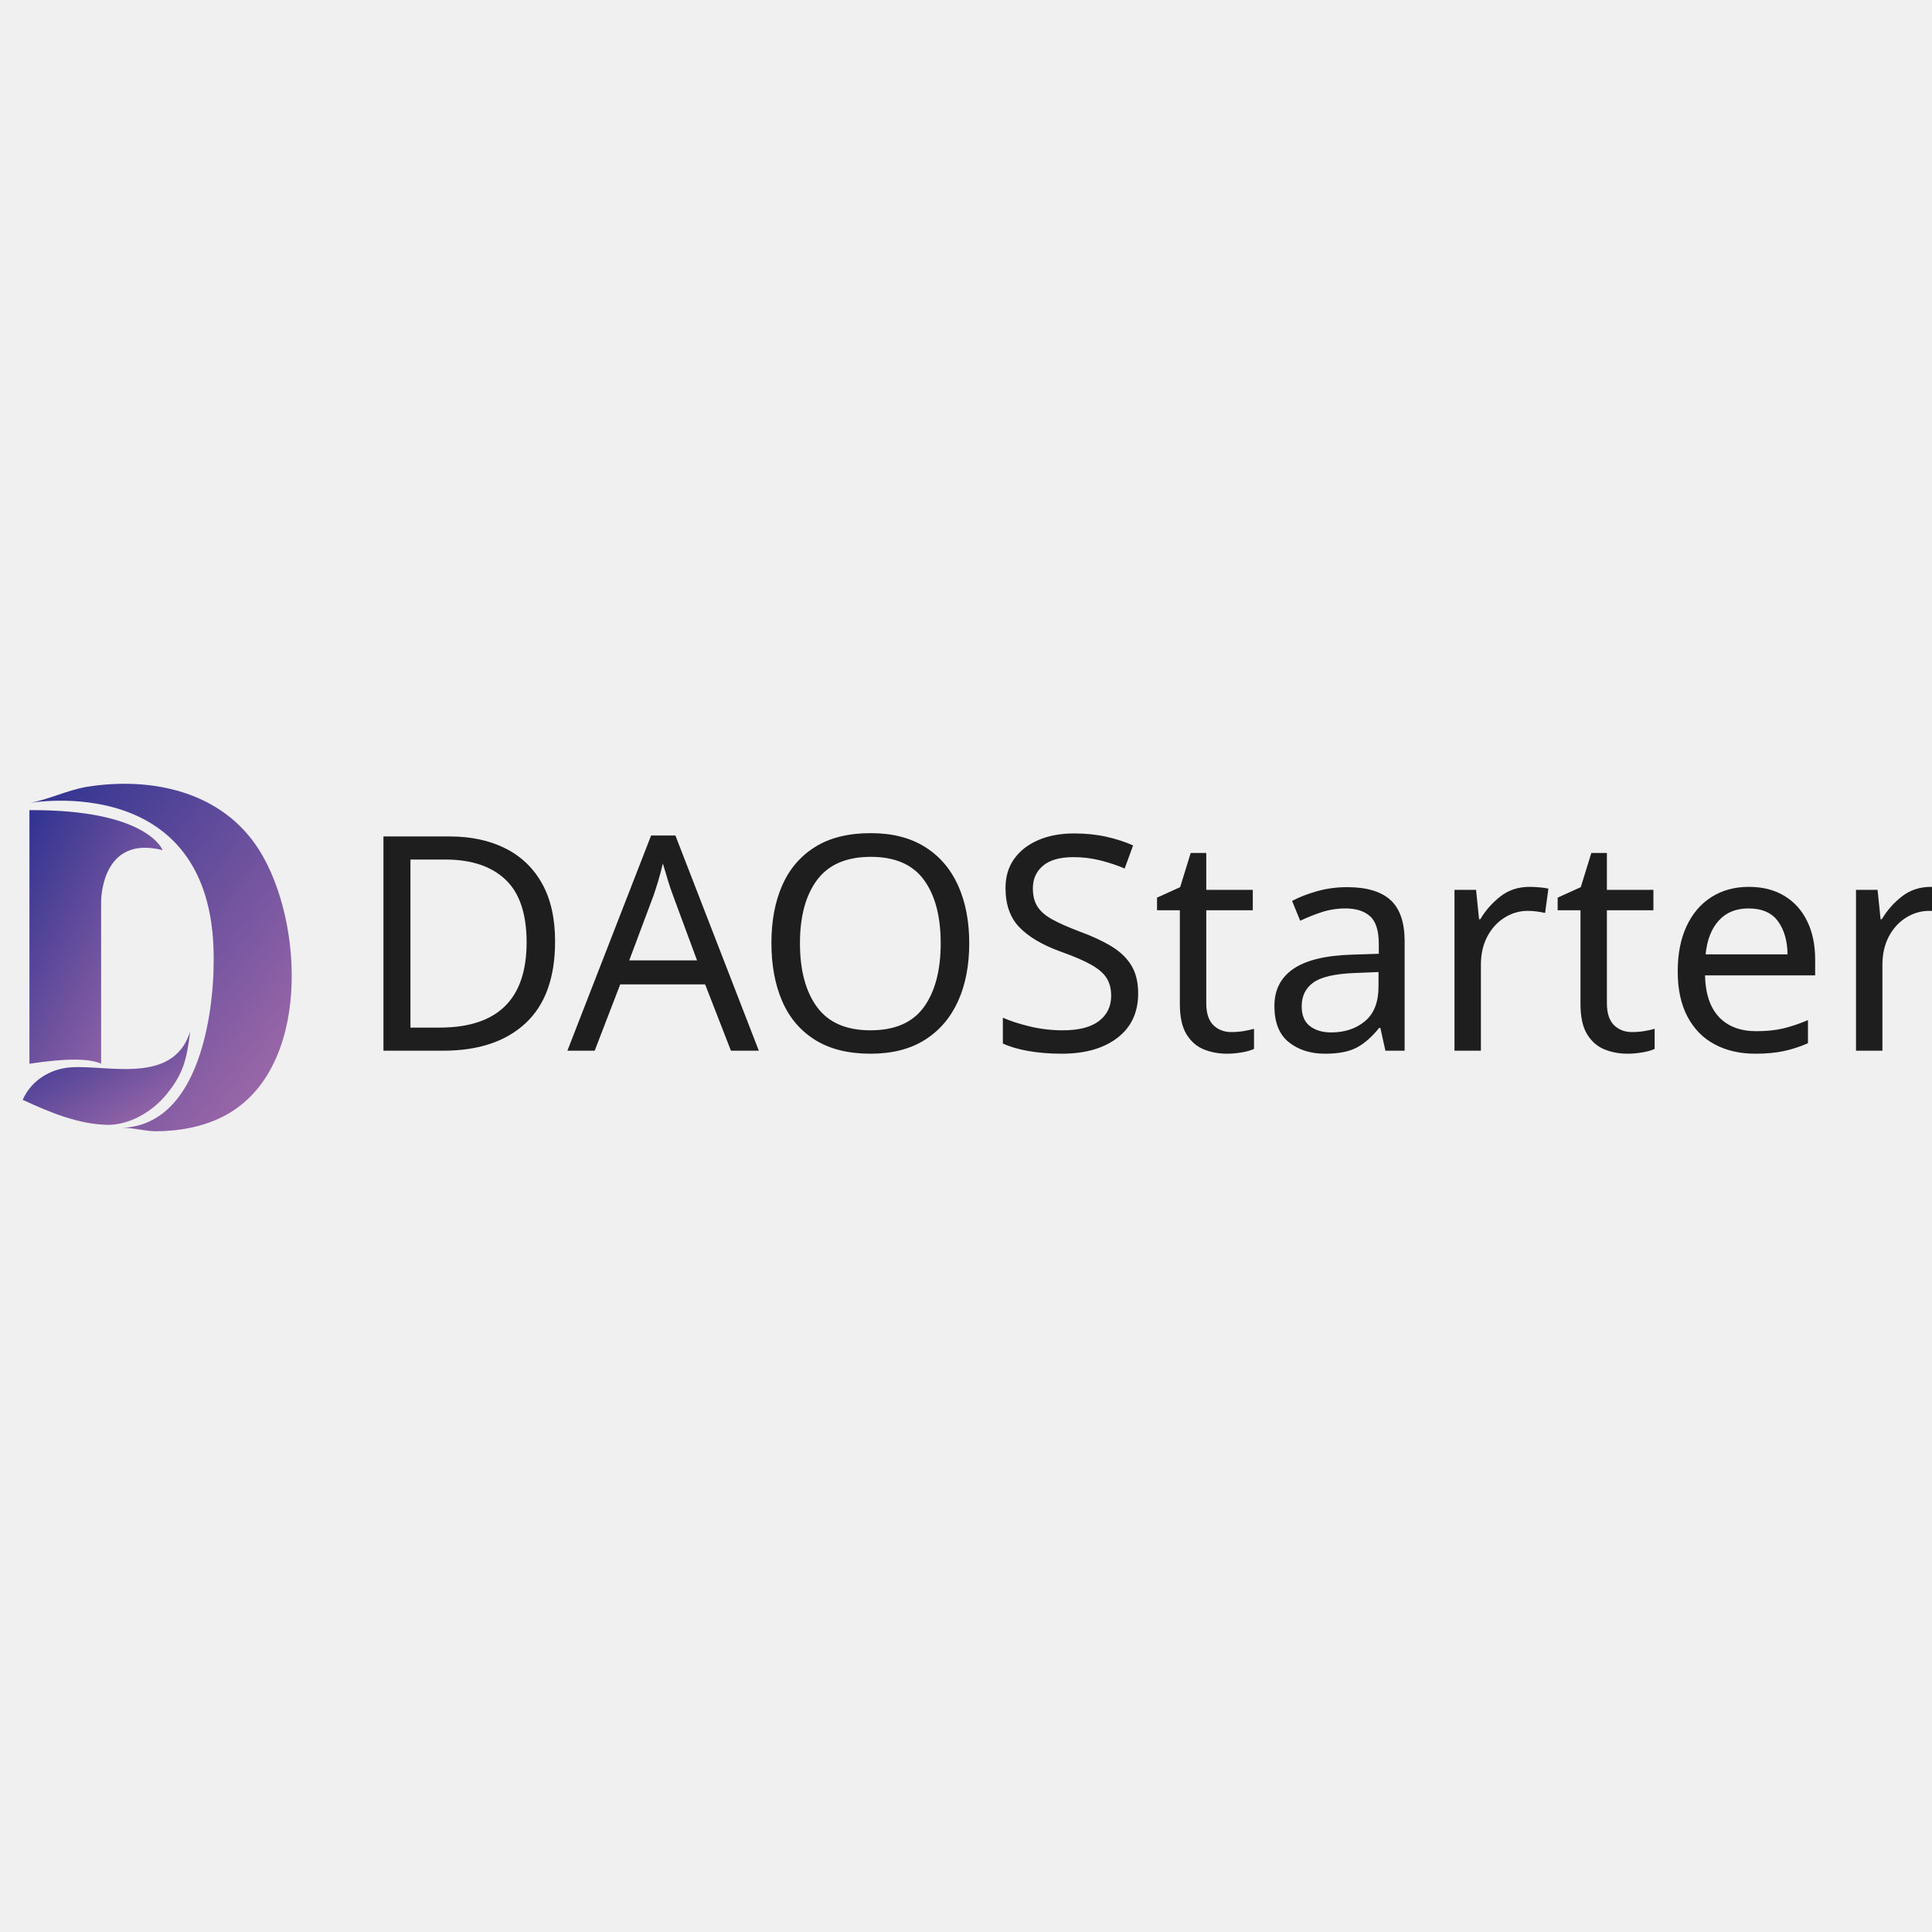
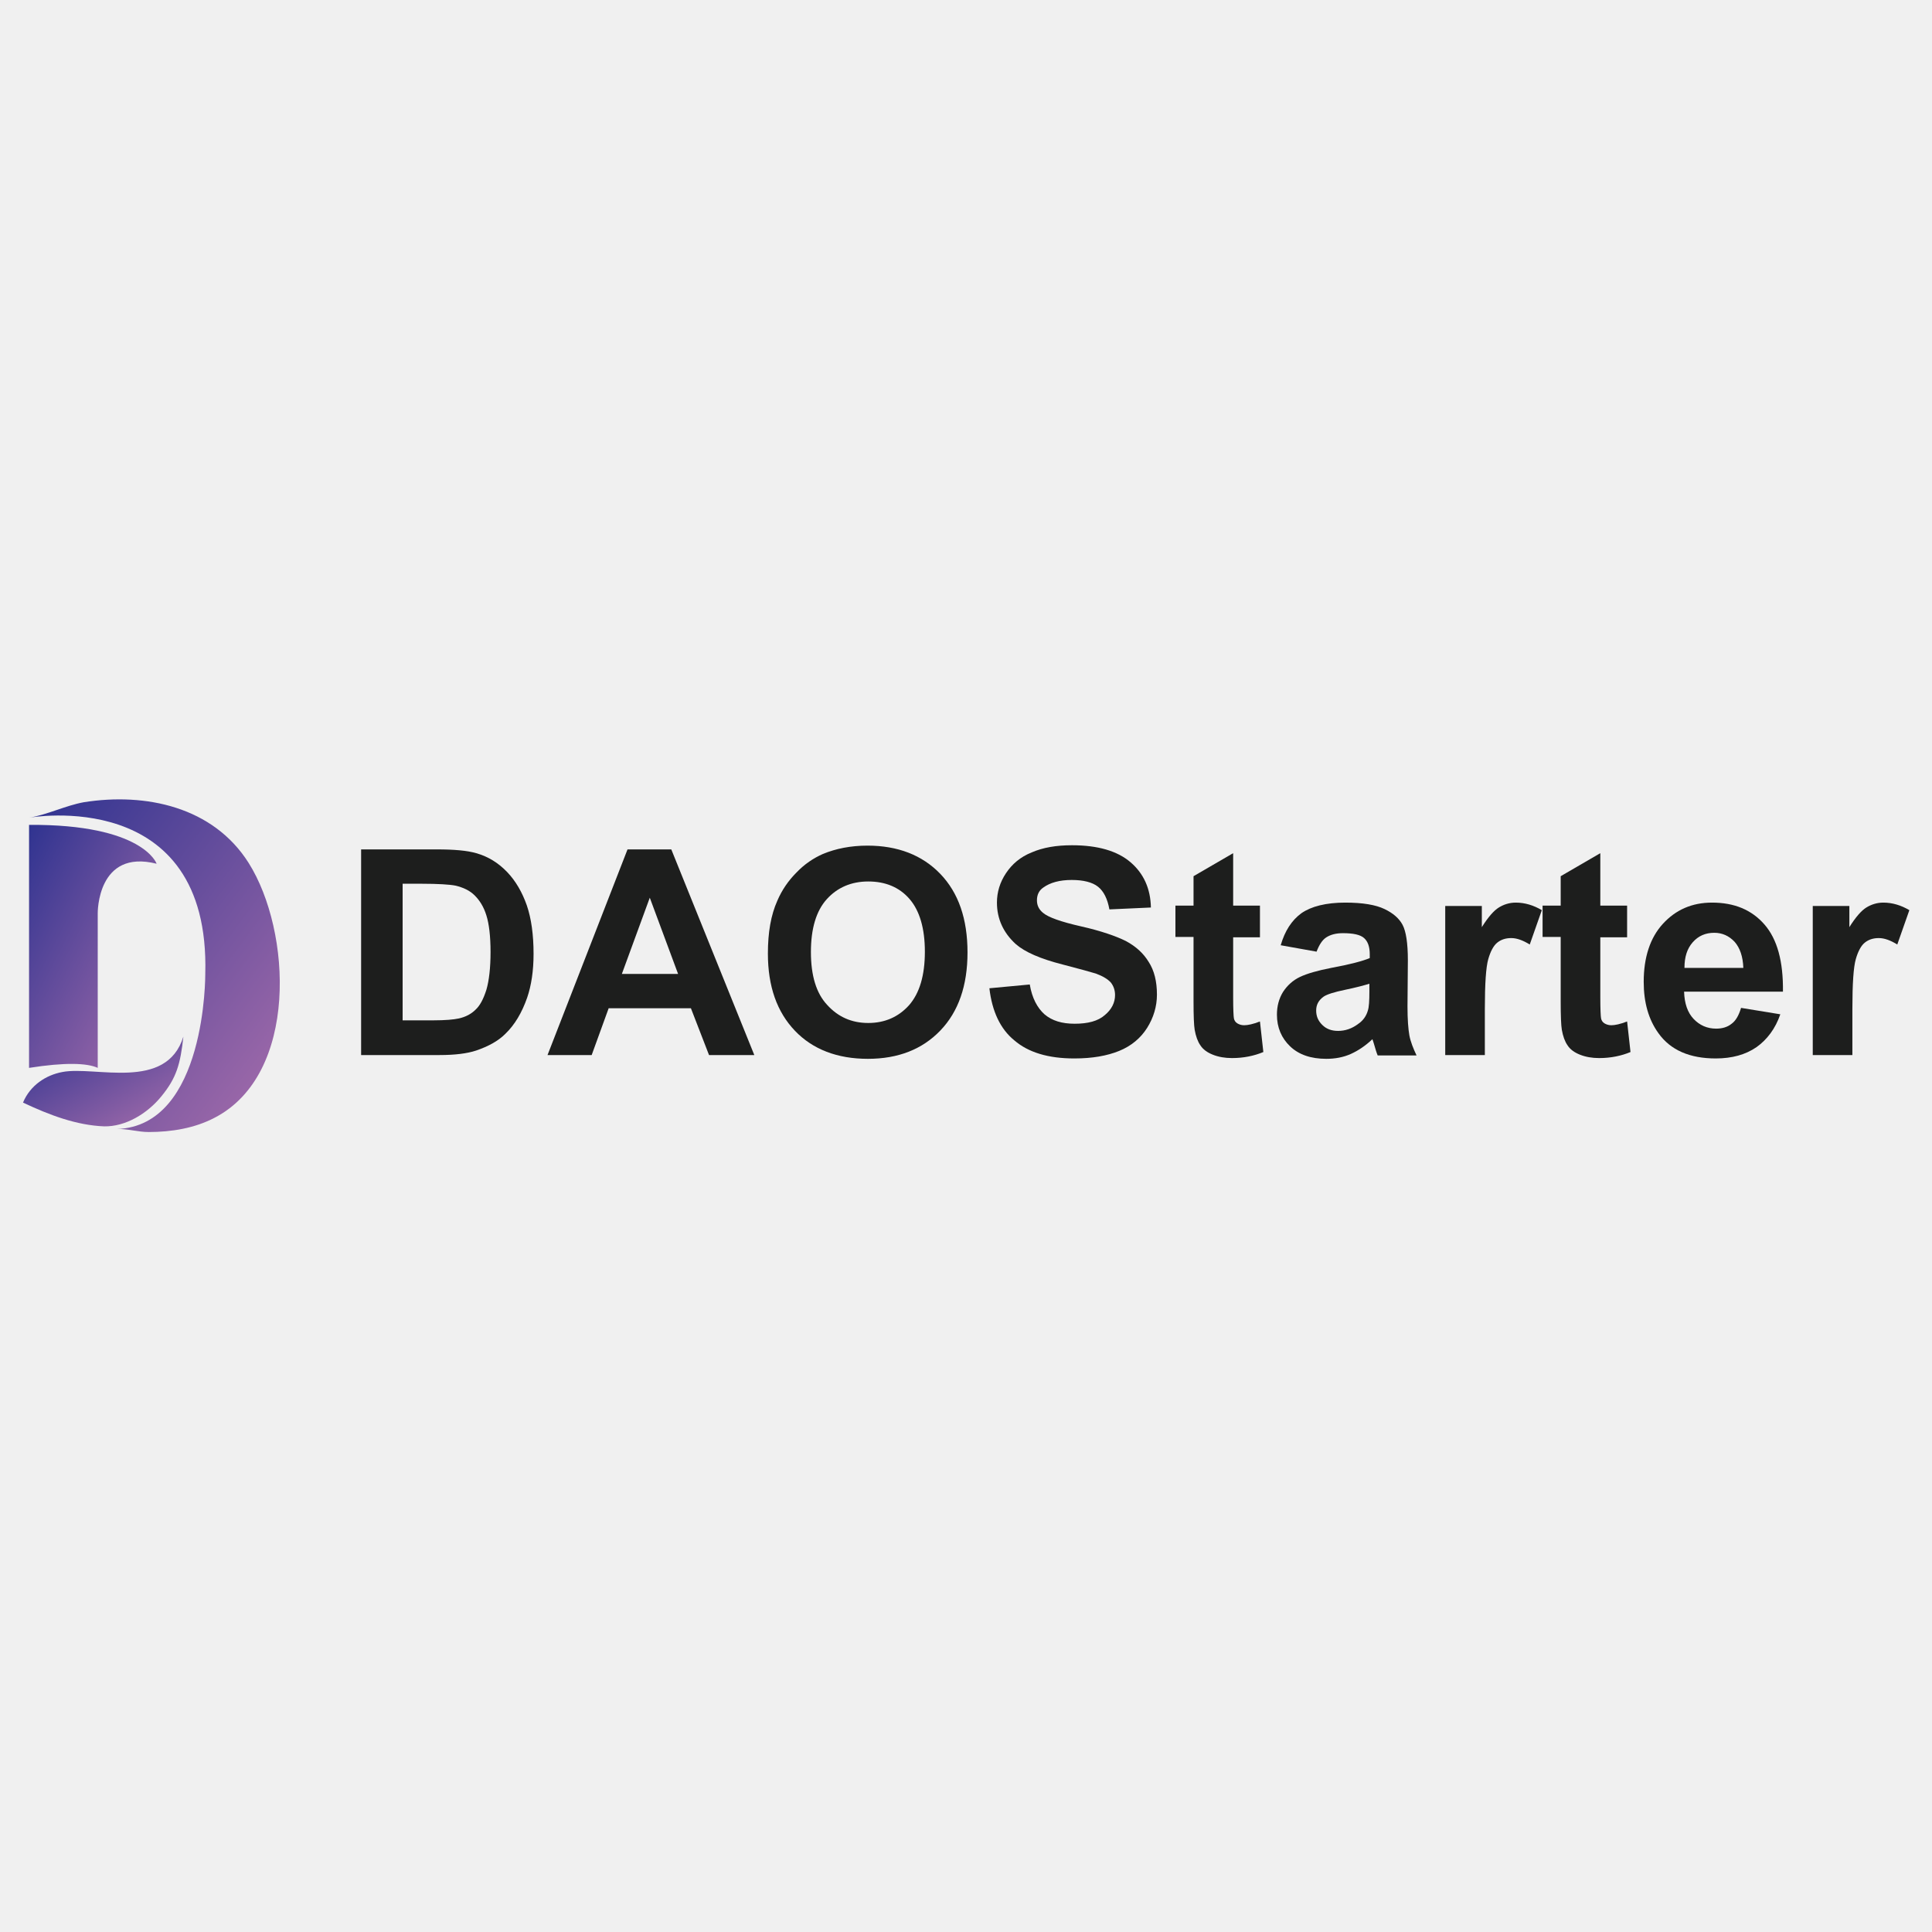
<svg xmlns="http://www.w3.org/2000/svg" version="1.1" id="图层_1" x="0px" y="0px" viewBox="0 0 512 512" style="enable-background:new 0 0 512 512;" xml:space="preserve">
  <style type="text/css">
	.st0{fill-rule:evenodd;clip-rule:evenodd;fill:#EB5C20;}
	.st1{fill-rule:evenodd;clip-rule:evenodd;fill:#E29227;}
	.st2{fill:#EB5C20;}
	.st3{fill-rule:evenodd;clip-rule:evenodd;fill:#70BA33;}
	.st4{fill-rule:evenodd;clip-rule:evenodd;fill:#1C9965;}
	.st5{fill-rule:evenodd;clip-rule:evenodd;fill:#1E5D91;}
	.st6{fill-rule:evenodd;clip-rule:evenodd;fill:#C6224E;}
	.st7{fill:#B5B5B6;}
	.st8{fill-rule:evenodd;clip-rule:evenodd;fill:#B5B5B6;}
	.st9{fill:#DF5B23;}
	.st10{fill:#B5B5B6;stroke:#B5B5B6;stroke-width:10;stroke-miterlimit:10;}
	.st11{fill:#B5B5B6;stroke:#B5B5B6;stroke-width:18;stroke-miterlimit:10;}
	.st12{fill:#1E5D91;}
	.st13{fill:#E29227;}
	.st14{fill:#1C9965;}
	.st15{fill:#70BA33;}
	.st16{fill:#C6224E;}
	.st17{fill:#0E0304;}
	.st18{fill:#29292C;}
	.st19{fill:#2E3032;}
	.st20{fill:#1A1A1B;}
	.st21{fill:#757579;}
	.st22{fill:none;stroke:#B5B5B6;stroke-width:30;stroke-linecap:round;stroke-linejoin:round;stroke-miterlimit:10;}
	.st23{fill:#040000;}
	.st24{fill-rule:evenodd;clip-rule:evenodd;fill:#040000;}
	.st25{fill:url(#SVGID_1_);}
	.st26{fill:#EBE7C3;}
	.st27{fill-rule:evenodd;clip-rule:evenodd;fill:#EBE7C3;}
	.st28{fill:#FFFFFF;}
	.st29{fill:none;stroke:#B5B5B6;stroke-width:10;stroke-miterlimit:10;}
- 	.st30{fill-rule:evenodd;clip-rule:evenodd;fill:url(#SVGID_00000170280241205311450860000013272334506178025898_);}
+ 	.st30{fill-rule:evenodd;clip-rule:evenodd;fill:url(#SVGID_00000090296153784125812700000013576759612398903702_);}
	.st31{fill:#221F20;}
	.st32{fill:#F1AA43;}
	.st33{fill:#EB9326;}
	.st34{fill:#EE9F38;}
	.st35{fill:#E8891D;}
	.st36{fill:#EF9E36;}
	.st37{fill:#F9C88E;}
	.st38{fill:#CB838E;}
	.st39{fill:#F7BF75;}
	.st40{fill-rule:evenodd;clip-rule:evenodd;fill:#DF5B23;}
	.st41{fill:#2F2833;}
	.st42{fill:#403944;}
	.st43{fill:#DF5924;}
	.st44{fill-rule:evenodd;clip-rule:evenodd;fill:#CCBCB1;}
	.st45{fill-rule:evenodd;clip-rule:evenodd;fill:#393939;}
	.st46{fill-rule:evenodd;clip-rule:evenodd;fill:#EF9839;}
	.st47{fill-rule:evenodd;clip-rule:evenodd;fill:#EF993A;}
	.st48{fill-rule:evenodd;clip-rule:evenodd;fill:#D07A32;}
	.st49{fill-rule:evenodd;clip-rule:evenodd;fill:#E1893D;}
	.st50{fill-rule:evenodd;clip-rule:evenodd;fill:#E28C38;}
	.st51{fill-rule:evenodd;clip-rule:evenodd;fill:#E18B3C;}
	.st52{fill-rule:evenodd;clip-rule:evenodd;fill:#DF7F24;}
	.st53{fill-rule:evenodd;clip-rule:evenodd;fill:#DDCCC2;}
	.st54{fill-rule:evenodd;clip-rule:evenodd;fill:#DF8C38;}
	.st55{fill-rule:evenodd;clip-rule:evenodd;fill:#8B5930;}
	.st56{fill:#1C5AA8;}
	.st57{fill:#2156A6;}
	.st58{fill:#E7B41E;}
	.st59{fill:#298CCD;}
	.st60{fill:#123443;}
	.st61{fill:#B8266A;}
	.st62{fill:#1B4B68;}
	.st63{fill:#1C4157;}
	.st64{fill:#4A6894;}
	.st65{fill:#343535;}
	.st66{fill:#3E5375;}
	.st67{fill:#6CAACE;}
	.st68{fill:#335C85;}
	.st69{fill:#5294B1;}
	.st70{fill-rule:evenodd;clip-rule:evenodd;fill:#5255A3;}
	.st71{fill-rule:evenodd;clip-rule:evenodd;fill:#2B60AC;}
	.st72{fill:#2B60AC;}
	.st73{fill:#E8412E;}
	.st74{fill:#E83F21;}
	.st75{fill:#E33E28;}
	.st76{fill:#E84138;}
	.st77{fill:#E94526;}
	.st78{fill:#E94423;}
	.st79{fill:#E9481F;}
	.st80{fill:#E94522;}
	.st81{fill:#E9461F;}
	.st82{fill:#E84236;}
	.st83{fill:#E9471E;}
	.st84{fill:#E6411D;}
	.st85{fill:#E8412F;}
	.st86{fill:#132533;}
- 	.st87{fill:url(#SVGID_00000122002502912516547420000008701107632309523611_);}
- 	.st88{fill:url(#SVGID_00000018929170162196719200000008780056609909125275_);}
+ 	.st87{fill:url(#SVGID_00000129928466425061856870000011948035043847319173_);}
+ 	.st88{fill:url(#SVGID_00000016772295234271915910000016169606856562547105_);}
	.st89{fill:#CBCFD7;}
- 	.st90{fill:url(#SVGID_00000100358180650597657420000017703405850354956939_);}
- 	.st91{fill:url(#SVGID_00000072986495267640687710000012204452850988337299_);}
+ 	.st90{fill:url(#SVGID_00000143579955826049305970000005821500413859226265_);}
+ 	.st91{fill:url(#SVGID_00000083778042645602626350000016471056860519932313_);}
	.st92{fill:#366FAE;}
	.st93{fill:#FFF100;}
- 	.st94{fill:url(#SVGID_00000022522390030705968310000003736048356706199186_);}
+ 	.st94{fill:url(#SVGID_00000117676160739689363250000006442490122257155518_);}
	.st95{fill:#FFE000;}
- 	.st96{fill:url(#SVGID_00000132795271576225323250000017738592910187728521_);}
+ 	.st96{fill:url(#SVGID_00000072970207815749953130000016624552850926140819_);}
	.st97{fill:#FAC000;}
- 	.st98{fill:url(#SVGID_00000022549910505949552050000009088189513364671123_);}
+ 	.st98{fill:url(#SVGID_00000142137903793266993550000007507472805212146049_);}
	.st99{fill:#F4A000;}
- 	.st100{fill:url(#SVGID_00000092442466022509178010000000890313111448953479_);}
+ 	.st100{fill:url(#SVGID_00000032610881224142223650000010637345374423820686_);}
	.st101{fill:#EE7300;}
- 	.st102{fill:url(#SVGID_00000165218130463420388540000011890696334416374918_);}
+ 	.st102{fill:url(#SVGID_00000119075755515165165210000010963095959762497167_);}
	.st103{fill:#E94709;}
- 	.st104{fill:url(#SVGID_00000080181748981074681250000013575719732477872001_);}
+ 	.st104{fill:url(#SVGID_00000025420603499978929800000011190738089867657909_);}
	.st105{fill:#009E41;}
- 	.st106{fill:url(#SVGID_00000128467788720930222290000011563217974568718774_);}
+ 	.st106{fill:url(#SVGID_00000013154363595826041930000014843371126962931342_);}
	.st107{fill:#40AF36;}
- 	.st108{fill:url(#SVGID_00000169551829660770919060000006964213140883956392_);}
+ 	.st108{fill:url(#SVGID_00000117678706695959622790000004578049268148655540_);}
	.st109{fill:#72BB2B;}
- 	.st110{fill:url(#SVGID_00000088837704512200485900000005309425719450650498_);}
+ 	.st110{fill:url(#SVGID_00000109030385993944229570000016873092069796897940_);}
	.st111{fill:#E3E300;}
- 	.st112{fill:url(#SVGID_00000150063788722352254940000006694062949996641188_);}
+ 	.st112{fill:url(#SVGID_00000165953160838115191130000009148302743389287319_);}
	.st113{fill:#A3CA0F;}
- 	.st114{fill:url(#SVGID_00000181790419332307195290000015049327291267946368_);}
+ 	.st114{fill:url(#SVGID_00000036227906380050420540000002845132329585130919_);}
	.st115{fill:#C4D700;}
- 	.st116{fill:url(#SVGID_00000154397271536620960400000004406936886753738140_);}
+ 	.st116{fill:url(#SVGID_00000154395215671421887620000014568211626763216035_);}
	.st117{fill:#36B8B7;}
	.st118{fill:#3EB4AD;}
	.st119{fill:#3AB8B9;}
	.st120{fill:#56BAB0;}
	.st121{fill:#65BBB2;}
	.st122{fill:#32B7B0;}
	.st123{fill:#2EB6AE;}
	.st124{fill:#48B6BC;}
	.st125{fill:#4DB5BD;}
	.st126{fill:#3EB4AE;}
	.st127{fill:#57BBB1;}
	.st128{fill:#060909;}
	.st129{fill:#061014;}
	.st130{fill:#FAFAFB;}
	.st131{fill:#F6F7F7;}
	.st132{fill:#F7F7F7;}
	.st133{fill:#F6F6F6;}
	.st134{fill:#7CB8BD;}
	.st135{fill:#3FB5B7;}
	.st136{fill:#4DB6B9;}
	.st137{fill:#F4F5F5;}
	.st138{fill:#F5F5F5;}
	.st139{fill:#070505;}
	.st140{fill:#F4F3F3;}
	.st141{fill:#050202;}
	.st142{fill:#71BCBA;}
	.st143{fill:#73BBB8;}
	.st144{fill:#76BEBC;}
	.st145{fill:#83B8B8;}
	.st146{fill:#3DB9B5;}
	.st147{fill:#40BABA;}
	.st148{fill:#36B8B6;}
	.st149{fill:#28B6B2;}
	.st150{fill:#00B5C6;}
	.st151{fill:#00B5C2;}
	.st152{fill:#23B7BB;}
	.st153{fill:#00B5C4;}
	.st154{fill:#14B6BE;}
	.st155{fill:#09B6C0;}
	.st156{fill:#41B9B1;}
	.st157{fill:#00B4D0;}
	.st158{fill:#00B4D3;}
	.st159{fill:#30B8B8;}
	.st160{fill:#00B4CD;}
	.st161{fill:#1CB6BD;}
	.st162{fill:#28B7BA;}
	.st163{fill:#47BAAE;}
	.st164{fill:#34B8B6;}
	.st165{fill:#4CBBAD;}
	.st166{fill:#3BB9B3;}
	.st167{fill:#44BAAF;}
	.st168{fill:#00B3D6;}
	.st169{fill:#00B3D9;}
	.st170{fill:#00B3D7;}
	.st171{fill:#00B3DB;}
	.st172{fill:#00B5CA;}
	.st173{fill:#37B8B5;}
	.st174{fill:#1BB6BD;}
	.st175{fill:#00B5C8;}
	.st176{fill:#231815;stroke:#FFFFFF;stroke-width:0.187;stroke-miterlimit:10;}
	.st177{fill:#023592;}
	.st178{fill-rule:evenodd;clip-rule:evenodd;fill:#60BEA1;}
	.st179{fill:#FFFFFF;stroke:#FFFFFF;stroke-width:0.187;stroke-miterlimit:10;}
- 	.st180{clip-path:url(#SVGID_00000167377597120147339570000002477363888370294188_);}
- 	.st181{fill:#7C2B7F;}
- 	.st182{fill:#752C7F;}
- 	.st183{fill:#EE8753;}
- 	.st184{fill:#F09D47;}
- 	.st185{fill:#EF944D;}
- 	.st186{fill:#EE8C51;}
- 	.st187{fill:#EC795A;}
- 	.st188{fill:#F0984B;}
- 	.st189{fill:#EB715E;}
- 	.st190{fill:#9E2F7F;}
- 	.st191{fill:#AA2E7E;}
- 	.st192{fill:#EC7C5D;}
- 	.st193{fill:#C4337F;}
- 	.st194{fill:#932D7F;}
- 	.st195{fill:#A42F7E;}
- 	.st196{fill:#BD317E;}
- 	.st197{fill:#B8327F;}
- 	.st198{fill:#B2317E;}
- 	.st199{fill:#992D7F;}
- 	.st200{fill:#CA347F;}
- 	.st201{fill:#8C2D7F;}
- 	.st202{fill:#D0357F;}
- 	.st203{fill:#AE307E;}
- 	.st204{fill:#EC765E;}
- 	.st205{fill:#DB377F;}
- 	.st206{fill:#E44676;}
- 	.st207{fill:#862C7E;}
- 	.st208{fill:#E96B64;}
- 	.st209{fill:#D6357F;}
- 	.st210{fill:#E96B62;}
- 	.st211{fill:#E13A80;}
- 	.st212{fill:#E13D7E;}
- 	.st213{fill:#822B7F;}
- 	.st214{fill:#E54D75;}
- 	.st215{fill:#33A2D3;}
- 	.st216{fill:#E3417B;}
- 	.st217{fill:#E65371;}
- 	.st218{fill:#E65B6C;}
- 	.st219{fill:#E96764;}
- 	.st220{fill:#E85F68;}
- 	.st221{fill:#E96366;}
- 	.st222{fill:#EA6F67;}
- 	.st223{fill:#E6566D;}
- 	.st224{fill:#EA6C6C;}
- 	.st225{fill:#E7606E;}
- 	.st226{fill:#EB7563;}
- 	.st227{fill:#EC7C69;}
- 	.st228{fill:#E8687D;}
- 	.st229{fill:#E0EDF7;}
- 	.st230{fill:#E9676E;}
- 	.st231{fill:#E9B536;}
- 	.st232{fill:#864690;}
- 	.st233{fill:#334190;}
- 	.st234{fill:#6A438D;}
- 	.st235{fill:#6B438D;}
- 	.st236{fill:#6B448D;}
- 	.st237{fill:#3A4291;}
- 	.st238{fill:#81458F;}
- 	.st239{fill:#644390;}
- 	.st240{fill:#9E458E;}
- 	.st241{fill:#98468F;}
- 	.st242{fill:#92468F;}
- 	.st243{fill:#8D458F;}
- 	.st244{fill:#9B468F;}
- 	.st245{fill:#90468E;}
- 	.st246{fill:#9C468F;}
- 	.st247{fill:#A3458D;}
- 	.st248{fill:#4E4491;}
- 	.st249{fill:#434291;}
- 	.st250{fill:#534290;}
- 	.st251{fill:#6E4591;}
- 	.st252{fill:#754490;}
- 	.st253{fill:#5F4390;}
- 	.st254{fill:#7B4490;}
- 	.st255{fill:#584390;}
- 	.st256{fill:#594390;}
- 	.st257{fill:#474392;}
- 	.st258{fill:#B3458C;}
- 	.st259{fill:#6A4491;}
- 	.st260{fill:#AE468C;}
- 	.st261{fill:#97458F;}
- 	.st262{fill:#B6468C;}
- 	.st263{fill:#9B458E;}
- 	.st264{fill:#C4468C;}
- 	.st265{fill:#BD478C;}
- 	.st266{fill:#AA468D;}
- 	.st267{fill:#A7468D;}
- 	.st268{fill:#B3468D;}
- 	.st269{fill:#B0458C;}
- 	.st270{fill:#BC468C;}
- 	.st271{fill:#AF458C;}
- 	.st272{fill:#B9468C;}
- 	.st273{fill:#BD468B;}
- 	.st274{fill:#BA468C;}
+ 	.st180{fill:#7C2B7F;}
+ 	.st181{fill:#752C7F;}
+ 	.st182{fill:#EE8753;}
+ 	.st183{fill:#F09D47;}
+ 	.st184{fill:#EF944D;}
+ 	.st185{fill:#EE8C51;}
+ 	.st186{fill:#EC795A;}
+ 	.st187{fill:#F0984B;}
+ 	.st188{fill:#EB715E;}
+ 	.st189{fill:#9E2F7F;}
+ 	.st190{fill:#AA2E7E;}
+ 	.st191{fill:#EC7C5D;}
+ 	.st192{fill:#C4337F;}
+ 	.st193{fill:#932D7F;}
+ 	.st194{fill:#A42F7E;}
+ 	.st195{fill:#BD317E;}
+ 	.st196{fill:#B8327F;}
+ 	.st197{fill:#B2317E;}
+ 	.st198{fill:#992D7F;}
+ 	.st199{fill:#CA347F;}
+ 	.st200{fill:#8C2D7F;}
+ 	.st201{fill:#D0357F;}
+ 	.st202{fill:#AE307E;}
+ 	.st203{fill:#EC765E;}
+ 	.st204{fill:#DB377F;}
+ 	.st205{fill:#E44676;}
+ 	.st206{fill:#862C7E;}
+ 	.st207{fill:#E96B64;}
+ 	.st208{fill:#D6357F;}
+ 	.st209{fill:#E96B62;}
+ 	.st210{fill:#E13A80;}
+ 	.st211{fill:#E13D7E;}
+ 	.st212{fill:#822B7F;}
+ 	.st213{fill:#E54D75;}
+ 	.st214{fill:#33A2D3;}
+ 	.st215{fill:#E3417B;}
+ 	.st216{fill:#E65371;}
+ 	.st217{fill:#E65B6C;}
+ 	.st218{fill:#E96764;}
+ 	.st219{fill:#E85F68;}
+ 	.st220{fill:#E96366;}
+ 	.st221{fill:#EA6F67;}
+ 	.st222{fill:#E6566D;}
+ 	.st223{fill:#EA6C6C;}
+ 	.st224{fill:#E7606E;}
+ 	.st225{fill:#EB7563;}
+ 	.st226{fill:#EC7C69;}
+ 	.st227{fill:#E8687D;}
+ 	.st228{fill:#E0EDF7;}
+ 	.st229{fill:#E9676E;}
+ 	.st230{fill:#E9B536;}
+ 	.st231{fill:#864690;}
+ 	.st232{fill:#334190;}
+ 	.st233{fill:#6A438D;}
+ 	.st234{fill:#6B438D;}
+ 	.st235{fill:#6B448D;}
+ 	.st236{fill:#3A4291;}
+ 	.st237{fill:#81458F;}
+ 	.st238{fill:#644390;}
+ 	.st239{fill:#9E458E;}
+ 	.st240{fill:#98468F;}
+ 	.st241{fill:#92468F;}
+ 	.st242{fill:#8D458F;}
+ 	.st243{fill:#9B468F;}
+ 	.st244{fill:#90468E;}
+ 	.st245{fill:#9C468F;}
+ 	.st246{fill:#A3458D;}
+ 	.st247{fill:#4E4491;}
+ 	.st248{fill:#434291;}
+ 	.st249{fill:#534290;}
+ 	.st250{fill:#6E4591;}
+ 	.st251{fill:#754490;}
+ 	.st252{fill:#5F4390;}
+ 	.st253{fill:#7B4490;}
+ 	.st254{fill:#584390;}
+ 	.st255{fill:#594390;}
+ 	.st256{fill:#474392;}
+ 	.st257{fill:#B3458C;}
+ 	.st258{fill:#6A4491;}
+ 	.st259{fill:#AE468C;}
+ 	.st260{fill:#97458F;}
+ 	.st261{fill:#B6468C;}
+ 	.st262{fill:#9B458E;}
+ 	.st263{fill:#C4468C;}
+ 	.st264{fill:#BD478C;}
+ 	.st265{fill:#AA468D;}
+ 	.st266{fill:#A7468D;}
+ 	.st267{fill:#B3468D;}
+ 	.st268{fill:#B0458C;}
+ 	.st269{fill:#BC468C;}
+ 	.st270{fill:#AF458C;}
+ 	.st271{fill:#B9468C;}
+ 	.st272{fill:#BD468B;}
+ 	.st273{fill:#BA468C;}
+ 	.st274{enable-background:new    ;}
	.st275{fill:#1D1E1D;}
- 	.st276{font-family:'ArialMT';}
- 	.st277{font-size:79.527px;}
- 	.st278{fill:url(#Fill_1_00000000221717348403218810000017363929991602243499_);}
- 	.st279{fill:url(#Fill_3_00000064325924227261433180000000066490968321742726_);}
- 	.st280{fill:url(#Fill_5_00000045588279937354037770000003811082339496590746_);}
- 	.st281{fill:#1E201F;}
- 	.st282{fill:#3AB9B5;}
- 	.st283{fill:#27B4B0;}
- 	.st284{fill:#009694;}
- 	.st285{fill:#554B9D;}
+ 	.st276{fill:url(#Fill_1_00000176753725184513839690000011041796728733419195_);}
+ 	.st277{fill:url(#Fill_3_00000036228755250069661160000009319739463064830109_);}
+ 	.st278{fill:url(#Fill_5_00000002380011359028054710000001501805712585755781_);}
+ 	.st279{fill:#1E201F;}
+ 	.st280{fill:#3AB9B5;}
+ 	.st281{fill:#27B4B0;}
+ 	.st282{fill:#009694;}
+ 	.st283{fill:#554B9D;}
+ 	.st284{clip-path:url(#SVGID_00000078034772222302893030000007441457947923876281_);}
</style>
  <g>
-     <text transform="matrix(1 0 0 1 93.8989 278.448)" class="st275 st276 st277">DAOStarter</text>
+     <g class="st274">
+       <path class="st275" d="M95.7,225.1h20.1c4.5,0,8,0.3,10.4,1c3.2,0.9,5.9,2.6,8.2,5c2.3,2.4,4,5.4,5.2,8.8    c1.2,3.5,1.8,7.8,1.8,12.9c0,4.5-0.6,8.4-1.7,11.6c-1.4,4-3.3,7.2-5.8,9.6c-1.9,1.9-4.5,3.3-7.7,4.4c-2.4,0.8-5.7,1.2-9.7,1.2    H95.7V225.1z M106.7,234.3v36.1h8.2c3.1,0,5.3-0.2,6.7-0.5c1.8-0.4,3.3-1.2,4.4-2.3c1.2-1.1,2.1-2.8,2.9-5.3    c0.7-2.4,1.1-5.8,1.1-10c0-4.2-0.4-7.5-1.1-9.7c-0.7-2.3-1.8-4-3.1-5.3c-1.3-1.3-3-2.1-5.1-2.6c-1.5-0.3-4.6-0.5-9-0.5H106.7z" />
+       <path class="st275" d="M199.9,279.6h-12l-4.8-12.4h-21.8l-4.5,12.4h-11.7l21.2-54.5h11.6L199.9,279.6z M179.7,258.1l-7.5-20.2    l-7.4,20.2H179.7z" />
+       <path class="st275" d="M203.5,252.7c0-5.6,0.8-10.2,2.5-14c1.2-2.8,2.9-5.3,5.1-7.5c2.1-2.2,4.5-3.8,7-4.9    c3.4-1.4,7.3-2.2,11.8-2.2c8,0,14.5,2.5,19.3,7.5c4.8,5,7.2,11.9,7.2,20.8c0,8.8-2.4,15.7-7.2,20.7s-11.2,7.5-19.2,7.5    c-8.1,0-14.6-2.5-19.3-7.4C205.9,268.2,203.5,261.4,203.5,252.7z M214.9,252.3c0,6.2,1.4,10.9,4.3,14c2.9,3.2,6.5,4.8,10.9,4.8    c4.4,0,8-1.6,10.8-4.7c2.8-3.2,4.2-7.9,4.2-14.2c0-6.2-1.4-10.9-4.1-14s-6.4-4.6-10.9-4.6c-4.5,0-8.2,1.6-11,4.7    C216.3,241.4,214.9,246.1,214.9,252.3z" />
+       <path class="st275" d="M262.2,261.9l10.7-1c0.6,3.6,2,6.2,3.9,7.9c2,1.7,4.6,2.5,8,2.5c3.5,0,6.2-0.7,8-2.3    c1.8-1.5,2.7-3.3,2.7-5.3c0-1.3-0.4-2.4-1.1-3.3c-0.8-0.9-2.1-1.7-4-2.4c-1.3-0.4-4.2-1.2-8.8-2.4c-5.9-1.5-10-3.3-12.4-5.4    c-3.3-3-5-6.7-5-11c0-2.8,0.8-5.4,2.4-7.8c1.6-2.4,3.8-4.3,6.8-5.5c3-1.3,6.5-1.9,10.7-1.9c6.8,0,12,1.5,15.5,4.5    c3.5,3,5.3,7,5.4,12l-11,0.5c-0.5-2.8-1.5-4.8-3-6c-1.5-1.2-3.9-1.8-7-1.8c-3.2,0-5.7,0.7-7.5,2c-1.2,0.8-1.7,2-1.7,3.4    c0,1.3,0.5,2.4,1.6,3.3c1.4,1.2,4.8,2.4,10.1,3.6s9.3,2.6,11.9,3.9c2.6,1.4,4.6,3.2,6,5.5c1.5,2.3,2.2,5.2,2.2,8.7    c0,3.1-0.9,6.1-2.6,8.8c-1.7,2.7-4.2,4.8-7.4,6.1c-3.2,1.3-7.1,2-11.9,2c-6.9,0-12.2-1.6-15.9-4.8    C265.1,272.7,262.9,268,262.2,261.9z" />
+       <path class="st275" d="M333.9,240.1v8.3h-7.1v15.9c0,3.2,0.1,5.1,0.2,5.6c0.1,0.5,0.4,1,0.9,1.3s1.1,0.5,1.8,0.5    c1,0,2.4-0.3,4.2-1l0.9,8.1c-2.4,1-5.2,1.6-8.3,1.6c-1.9,0-3.6-0.3-5.1-0.9c-1.5-0.6-2.6-1.4-3.3-2.5c-0.7-1-1.2-2.4-1.5-4.1    c-0.2-1.2-0.3-3.7-0.3-7.4v-17.2h-4.8v-8.3h4.8v-7.8l10.5-6.1v13.9H333.9z" />
+       <path class="st275" d="M348.9,252.2l-9.5-1.7c1.1-3.8,2.9-6.6,5.5-8.5c2.6-1.8,6.5-2.8,11.6-2.8c4.7,0,8.1,0.6,10.4,1.7    c2.3,1.1,3.9,2.5,4.8,4.2c0.9,1.7,1.4,4.8,1.4,9.4l-0.1,12.2c0,3.5,0.2,6,0.5,7.7c0.3,1.6,1,3.4,1.9,5.3h-10.3    c-0.3-0.7-0.6-1.7-1-3.1c-0.2-0.6-0.3-1-0.4-1.2c-1.8,1.7-3.7,3-5.7,3.9c-2,0.9-4.2,1.3-6.5,1.3c-4.1,0-7.3-1.1-9.6-3.3    c-2.3-2.2-3.5-5-3.5-8.4c0-2.2,0.5-4.2,1.6-6c1.1-1.7,2.6-3.1,4.5-4c1.9-0.9,4.7-1.7,8.3-2.4c4.9-0.9,8.3-1.8,10.2-2.6v-1    c0-2-0.5-3.4-1.5-4.3c-1-0.9-2.9-1.3-5.6-1.3c-1.9,0-3.3,0.4-4.4,1.1C350.4,249.1,349.6,250.4,348.9,252.2z M362.9,260.7    c-1.3,0.4-3.5,1-6.4,1.6c-2.9,0.6-4.8,1.2-5.7,1.8c-1.4,1-2,2.2-2,3.7c0,1.5,0.5,2.7,1.6,3.8c1.1,1.1,2.5,1.6,4.2,1.6    c1.9,0,3.7-0.6,5.4-1.9c1.3-0.9,2.1-2.1,2.5-3.5c0.3-0.9,0.4-2.6,0.4-5.1V260.7z" />
+       <path class="st275" d="M393.5,279.6H383v-39.5h9.7v5.6c1.7-2.7,3.2-4.4,4.5-5.2c1.3-0.8,2.8-1.3,4.5-1.3c2.4,0,4.7,0.7,6.9,2    l-3.2,9.1c-1.8-1.1-3.4-1.7-4.9-1.7c-1.5,0-2.7,0.4-3.7,1.2c-1,0.8-1.8,2.3-2.4,4.4c-0.6,2.1-0.9,6.5-0.9,13.2V279.6z" />
+       <path class="st275" d="M431.2,240.1v8.3h-7.1v15.9c0,3.2,0.1,5.1,0.2,5.6c0.1,0.5,0.4,1,0.9,1.3s1.1,0.5,1.8,0.5    c1,0,2.4-0.3,4.2-1l0.9,8.1c-2.4,1-5.2,1.6-8.3,1.6c-1.9,0-3.6-0.3-5.1-0.9c-1.5-0.6-2.6-1.4-3.3-2.5c-0.7-1-1.2-2.4-1.5-4.1    c-0.2-1.2-0.3-3.7-0.3-7.4v-17.2h-4.8v-8.3h4.8v-7.8l10.5-6.1v13.9H431.2z" />
+       <path class="st275" d="M461.4,267.1l10.4,1.7c-1.3,3.8-3.5,6.7-6.3,8.7c-2.9,2-6.5,3-10.8,3c-6.9,0-12-2.2-15.2-6.7    c-2.6-3.6-3.9-8.1-3.9-13.6c0-6.5,1.7-11.7,5.1-15.4s7.7-5.6,13-5.6c5.9,0,10.5,1.9,13.9,5.8c3.4,3.9,5,9.8,4.9,17.8h-26.2    c0.1,3.1,0.9,5.5,2.5,7.2c1.6,1.7,3.6,2.6,6,2.6c1.6,0,3-0.4,4.1-1.3C460,270.5,460.8,269.1,461.4,267.1z M462,256.5    c-0.1-3-0.9-5.3-2.3-6.9c-1.5-1.6-3.3-2.4-5.4-2.4c-2.3,0-4.2,0.8-5.7,2.5c-1.5,1.7-2.2,3.9-2.2,6.8H462z" />
+       <path class="st275" d="M490.9,279.6h-10.5v-39.5h9.7v5.6c1.7-2.7,3.2-4.4,4.5-5.2c1.3-0.8,2.8-1.3,4.5-1.3c2.4,0,4.7,0.7,6.9,2    l-3.2,9.1c-1.8-1.1-3.4-1.7-4.9-1.7c-1.5,0-2.7,0.4-3.7,1.2c-1,0.8-1.8,2.3-2.4,4.4c-0.6,2.1-0.9,6.5-0.9,13.2V279.6z" />
+     </g>
    <g id="编组" transform="translate(0 -0.001)">
-       <linearGradient id="Fill_1_00000003821361737671654660000003732258806714937748_" gradientUnits="userSpaceOnUse" x1="-502.38" y1="198.689" x2="-502.192" y2="198.502" gradientTransform="matrix(191.429 0 0 -364.2449 96176.508 72588.906)">
+       <linearGradient id="Fill_1_00000104704039014168498170000000967888962881203630_" gradientUnits="userSpaceOnUse" x1="-502.381" y1="198.678" x2="-502.2" y2="198.5" gradientTransform="matrix(191.429 0 0 -364.2449 96176.508 72588.906)">
        <stop offset="0" style="stop-color:#2F3390" />
        <stop offset="1" style="stop-color:#AA6FAC" />
      </linearGradient>
-       <path id="Fill_1_1_" style="fill:url(#Fill_1_00000003821361737671654660000003732258806714937748_);" d="M7.8,214.7v67.2    c9.9-1.5,16-1.4,19,0V239c0,0-0.2-17.9,16.3-13.7C43.1,225.3,39.2,214.5,7.8,214.7" />
-       <linearGradient id="Fill_3_00000050628724936211670900000011123401209646245297_" gradientUnits="userSpaceOnUse" x1="-502.866" y1="198.405" x2="-502.678" y2="198.219" gradientTransform="matrix(240.784 0 0 -134.4856 121090.922 26954.268)">
+       <path id="Fill_1_1_" style="fill:url(#Fill_1_00000104704039014168498170000000967888962881203630_);" d="M7.7,218.6v64.4    c9.5-1.5,15.4-1.3,18.2,0v-41c0,0-0.2-17.1,15.6-13.1C41.5,228.8,37.8,218.4,7.7,218.6" />
+       <linearGradient id="Fill_3_00000155838359822113263790000017860426037429673902_" gradientUnits="userSpaceOnUse" x1="-502.866" y1="198.394" x2="-502.686" y2="198.216" gradientTransform="matrix(240.784 0 0 -134.4856 121090.922 26954.268)">
        <stop offset="0" style="stop-color:#2F3390" />
        <stop offset="1" style="stop-color:#AA6FAC" />
      </linearGradient>
-       <path id="Fill_3_1_" style="fill:url(#Fill_3_00000050628724936211670900000011123401209646245297_);" d="M6.1,291.5    c0,0-0.1,0-0.1,0c2.1-4.8,6.5-7.6,10.9-8.4c9.1-1.8,28.8,5.5,33.5-9.8c-0.9,7.6-1.9,11.3-6.1,16.5c-3.9,4.9-10.1,8.4-15.9,8.3    C20.8,297.9,13.4,294.9,6.1,291.5" />
-       <linearGradient id="Fill_5_00000061469735020843984080000015288765336052674744_" gradientUnits="userSpaceOnUse" x1="-503.664" y1="198.989" x2="-503.476" y2="198.802" gradientTransform="matrix(376.9271 0 0 -498.7544 189853.047 99453.375)">
+       <path id="Fill_3_1_" style="fill:url(#Fill_3_00000155838359822113263790000017860426037429673902_);" d="M6.1,292.2    C6.1,292.2,6,292.1,6.1,292.2c1.9-4.6,6.1-7.3,10.4-8.1c8.7-1.7,27.6,5.2,32.1-9.4c-0.8,7.3-1.8,10.9-5.8,15.8    c-3.8,4.7-9.6,8.1-15.2,8C20.2,298.2,13.1,295.5,6.1,292.2" />
+       <linearGradient id="Fill_5_00000137817550092503191830000014241626897701987220_" gradientUnits="userSpaceOnUse" x1="-503.664" y1="198.98" x2="-503.484" y2="198.802" gradientTransform="matrix(376.9271 0 0 -498.7544 189853.047 99453.375)">
        <stop offset="0" style="stop-color:#2F3390" />
        <stop offset="1" style="stop-color:#AA6FAC" />
      </linearGradient>
-       <path id="Fill_5_1_" style="fill:url(#Fill_5_00000061469735020843984080000015288765336052674744_);" d="M7.8,212.8    c0,0,50.2-9.1,48.8,43.2c0,0,0.3,42.1-24.4,42.9c2.8-0.1,5.9,0.8,8.8,0.9c6.3,0,12.7-1.1,18.3-4c23.2-12,21.3-51.6,9.4-70.5    c-9.8-15.6-28.5-19.5-45.6-16.8C17.8,209.4,12.9,211.9,7.8,212.8" />
+       <path id="Fill_5_1_" style="fill:url(#Fill_5_00000137817550092503191830000014241626897701987220_);" d="M7.7,216.7    c0,0,48.1-8.7,46.7,41.4c0,0,0.3,40.3-23.4,41.1c2.7-0.1,5.6,0.8,8.4,0.8c6,0,12.2-1,17.5-3.8c22.2-11.5,20.4-49.4,9-67.5    c-9.4-14.9-27.3-18.7-43.7-16.1C17.3,213.5,12.6,215.9,7.7,216.7" />
    </g>
  </g>
</svg>
